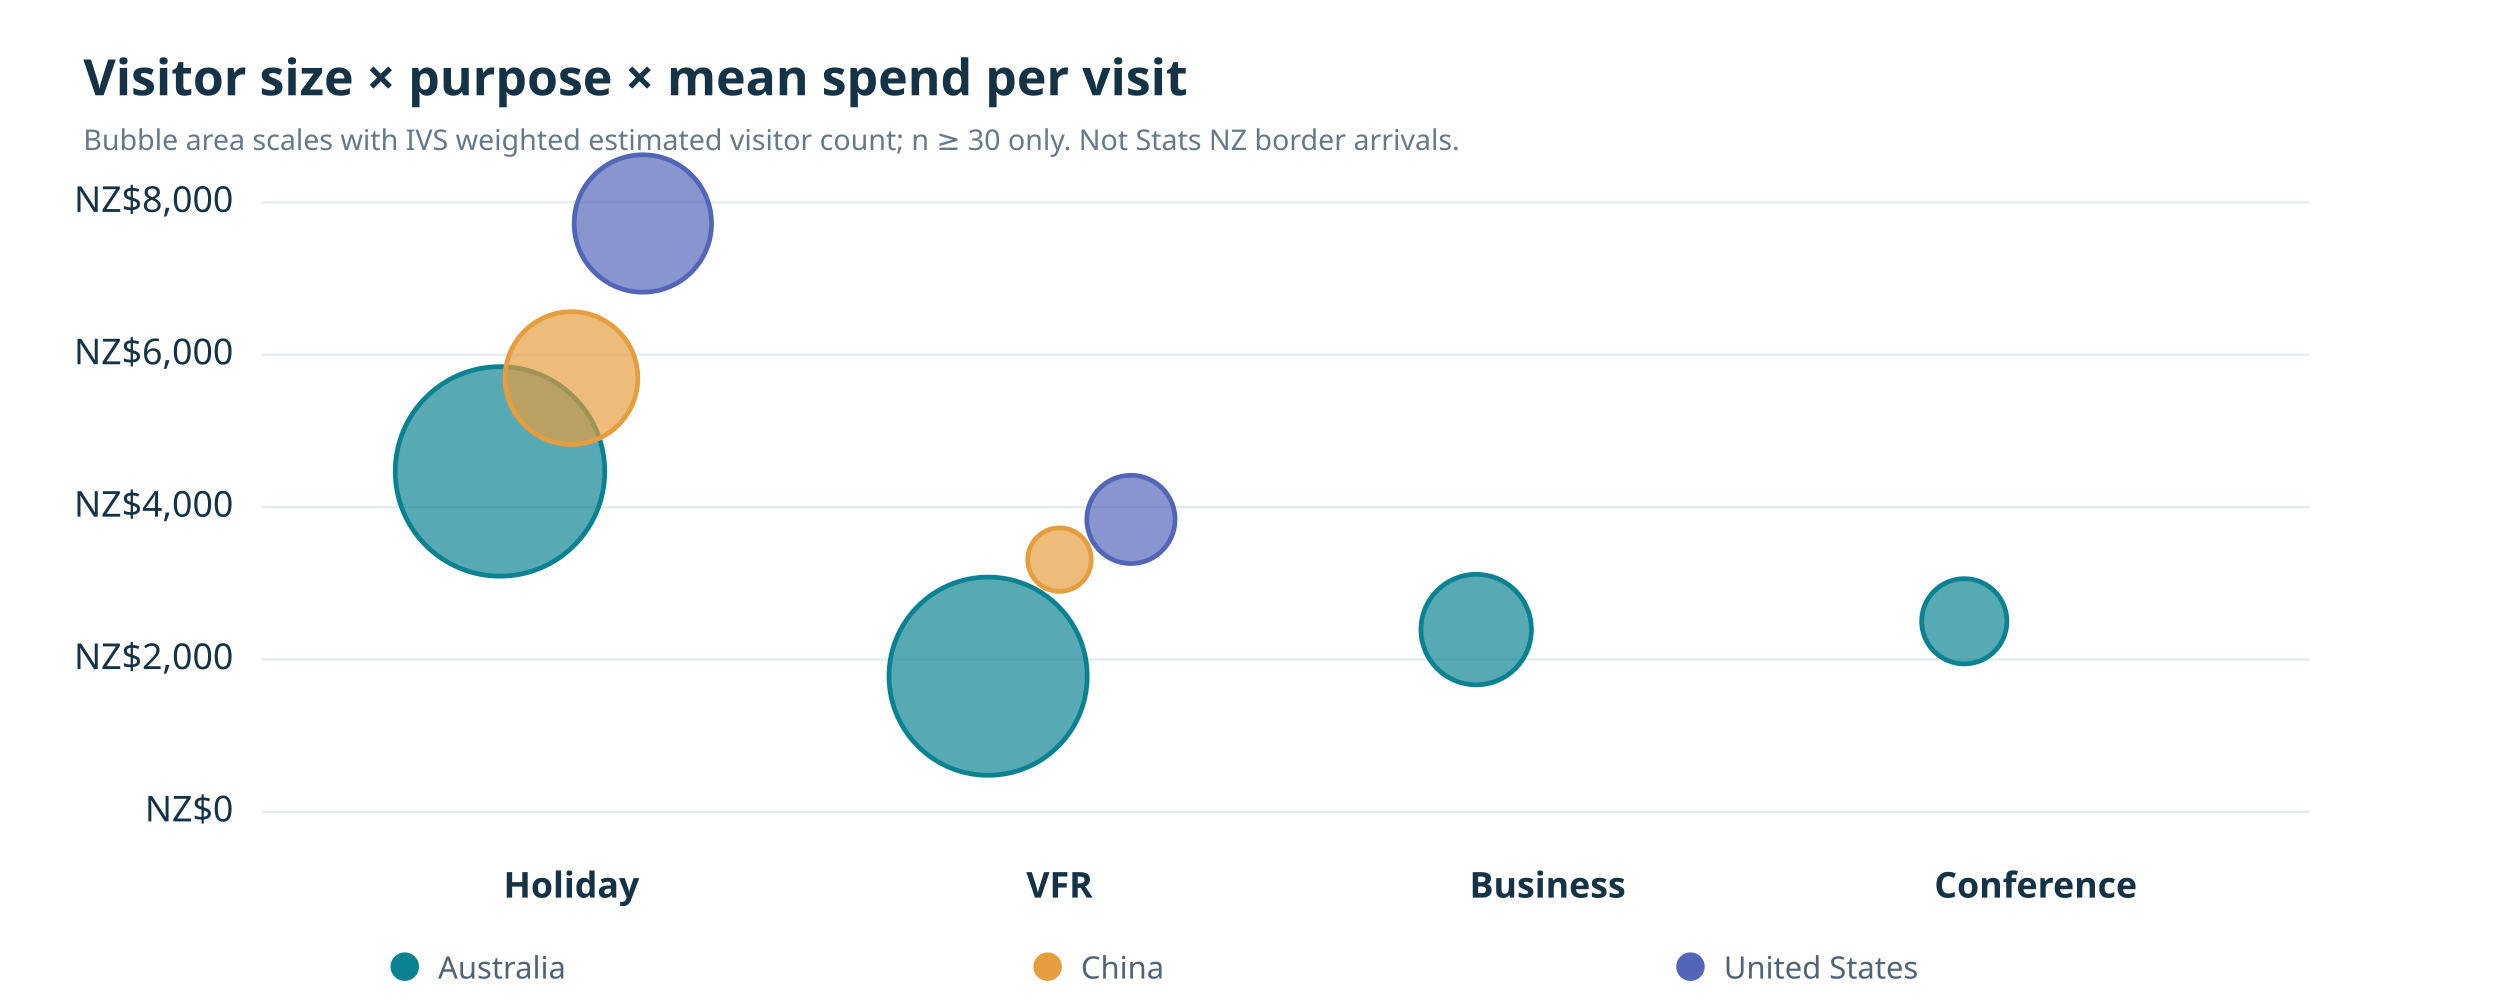
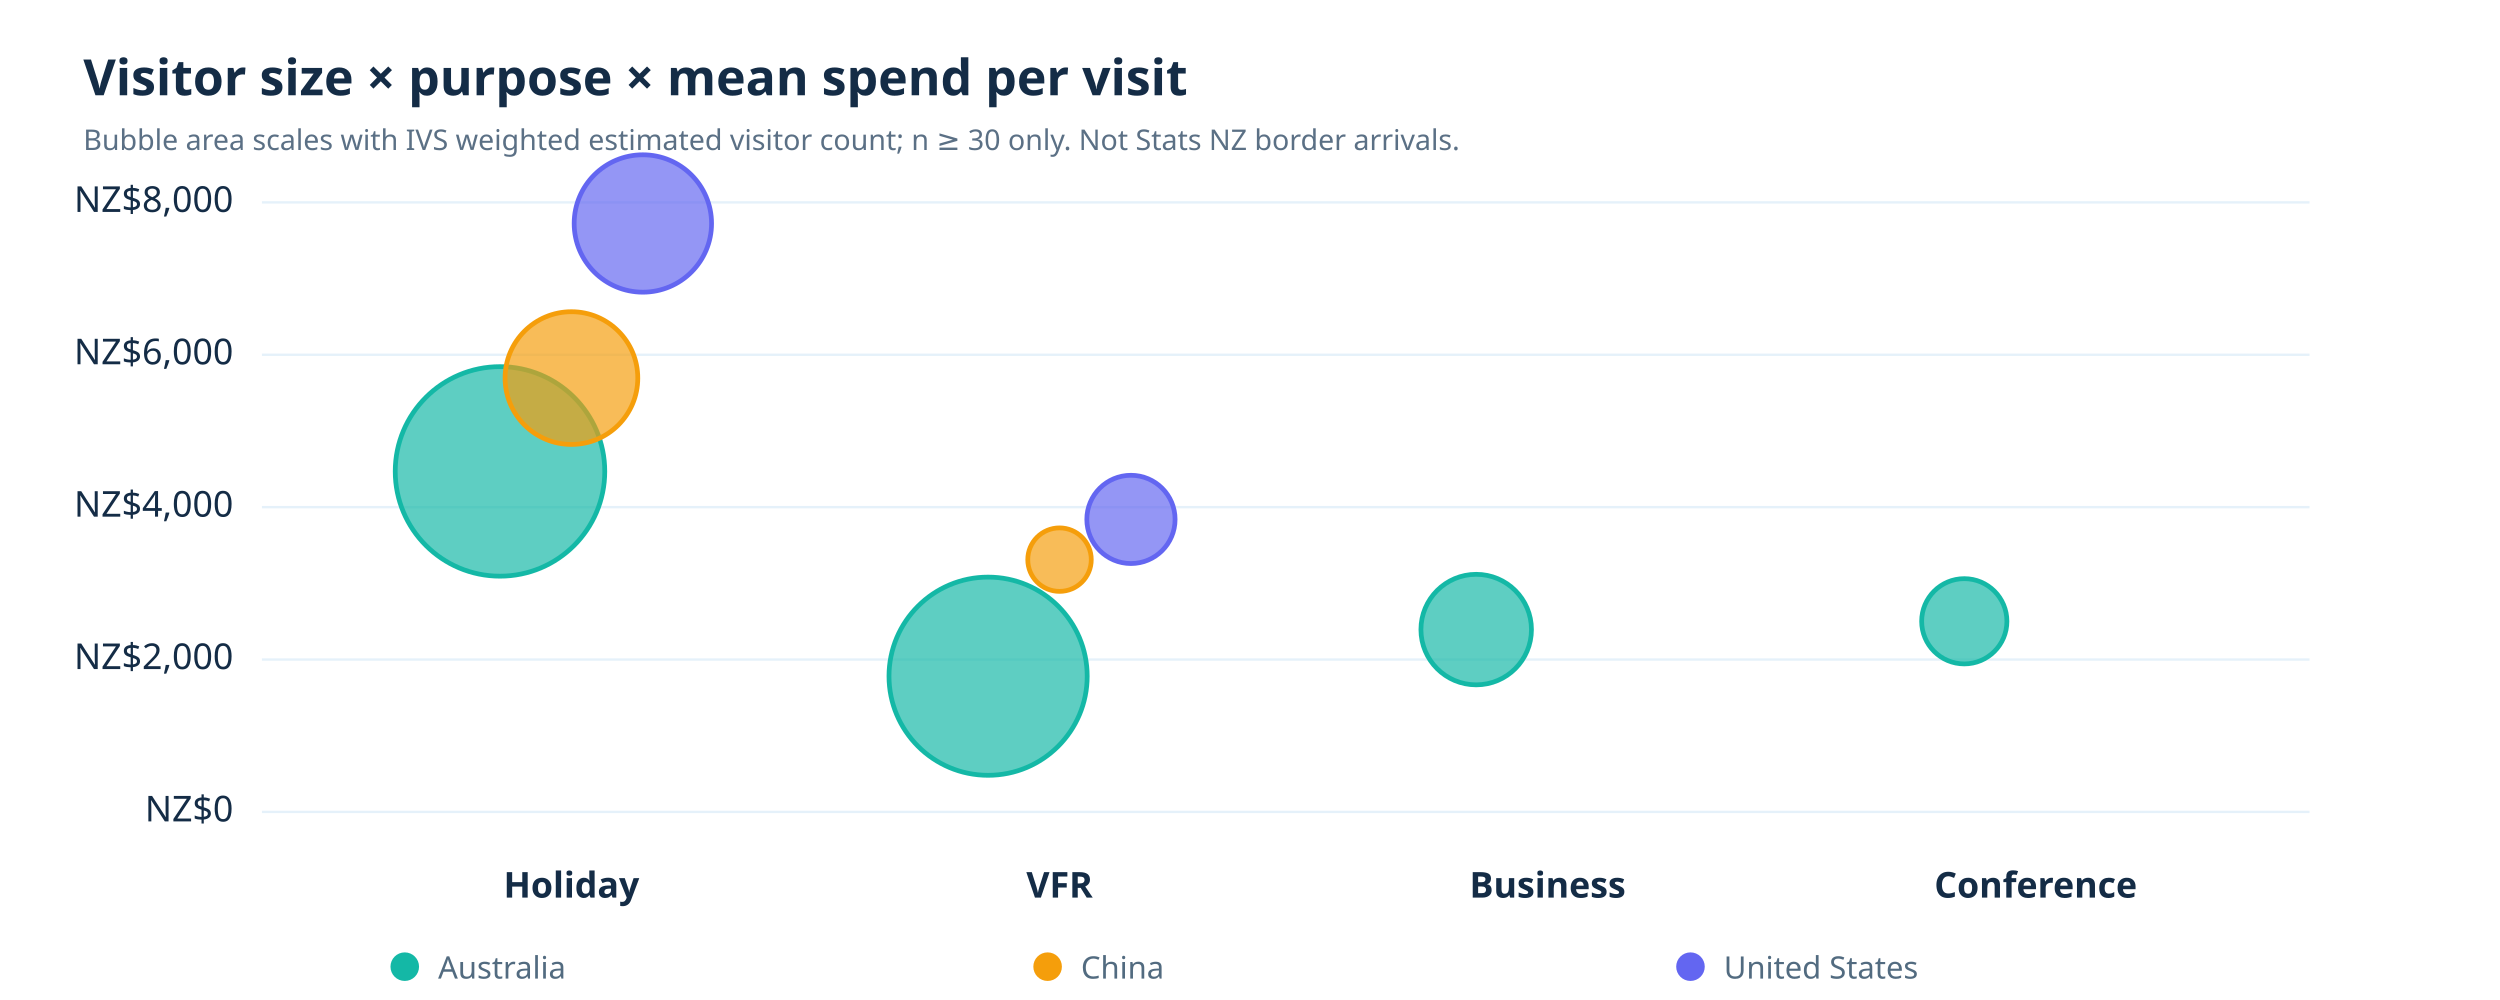
<svg xmlns="http://www.w3.org/2000/svg" width="1050" height="420" viewBox="0 0 1050 420" role="img">
  <rect width="1050" height="420" fill="#fff" />
-   <style>text{font:15px system-ui,Segoe UI,sans-serif;fill:#153347}.small{font-size:12px;fill:#65798a}.title{font-size:21px;font-weight:700}.market{font-size:15px;font-weight:650}.legend{font-size:13px;fill:#506477}</style>
+   <style>text{font:15px system-ui,Segoe UI,sans-serif;fill:#142C46}.small{font-size:12px;fill:#5B7085}.title{font-size:21px;font-weight:700}.market{font-size:15px;font-weight:650}.legend{font-size:13px;fill:#526B80}</style>
  <text x="35" y="40" class="title">Visitor size × purpose × mean spend per visit</text>
  <text x="35" y="63" class="small">Bubble area scales with IVS weighted estimated visitor count; n ≥ 30 only. Not Stats NZ border arrivals.</text>
-   <line x1="110" y1="341" x2="970" y2="341" stroke="#e5ecf0" />
+   <line x1="110" y1="341" x2="970" y2="341" stroke="#E5F1FA" />
  <text x="98" y="345" font-size="12" text-anchor="end">NZ$0</text>
-   <line x1="110" y1="277" x2="970" y2="277" stroke="#e5ecf0" />
+   <line x1="110" y1="277" x2="970" y2="277" stroke="#E5F1FA" />
  <text x="98" y="281" font-size="12" text-anchor="end">NZ$2,000</text>
-   <line x1="110" y1="213" x2="970" y2="213" stroke="#e5ecf0" />
+   <line x1="110" y1="213" x2="970" y2="213" stroke="#E5F1FA" />
  <text x="98" y="217" font-size="12" text-anchor="end">NZ$4,000</text>
-   <line x1="110" y1="149" x2="970" y2="149" stroke="#e5ecf0" />
+   <line x1="110" y1="149" x2="970" y2="149" stroke="#E5F1FA" />
  <text x="98" y="153" font-size="12" text-anchor="end">NZ$6,000</text>
-   <line x1="110" y1="85" x2="970" y2="85" stroke="#e5ecf0" />
+   <line x1="110" y1="85" x2="970" y2="85" stroke="#E5F1FA" />
  <text x="98" y="89" font-size="12" text-anchor="end">NZ$8,000</text>
  <text x="240" y="377" text-anchor="middle" class="market">Holiday</text>
  <text x="445" y="377" text-anchor="middle" class="market">VFR</text>
  <text x="650" y="377" text-anchor="middle" class="market">Business</text>
  <text x="855" y="377" text-anchor="middle" class="market">Conference</text>
-   <circle cx="210" cy="197.992" r="44" fill="#0a8291" fill-opacity=".68" stroke="#0a8291" stroke-width="2" />
-   <circle cx="415" cy="284.008" r="41.62" fill="#0a8291" fill-opacity=".68" stroke="#0a8291" stroke-width="2" />
-   <circle cx="620" cy="264.424" r="23.208" fill="#0a8291" fill-opacity=".68" stroke="#0a8291" stroke-width="2" />
-   <circle cx="825" cy="260.936" r="17.901" fill="#0a8291" fill-opacity=".68" stroke="#0a8291" stroke-width="2" />
-   <circle cx="240" cy="158.792" r="27.87" fill="#e59d3d" fill-opacity=".68" stroke="#e59d3d" stroke-width="2" />
-   <circle cx="445" cy="235.048" r="13.33" fill="#e59d3d" fill-opacity=".68" stroke="#e59d3d" stroke-width="2" />
-   <circle cx="270" cy="93.864" r="28.85" fill="#5365b8" fill-opacity=".68" stroke="#5365b8" stroke-width="2" />
-   <circle cx="475" cy="218.152" r="18.531" fill="#5365b8" fill-opacity=".68" stroke="#5365b8" stroke-width="2" />
-   <circle cx="170" cy="406" r="6" fill="#0a8291" />
+   <circle cx="210" cy="197.992" r="44" fill="#14B8A6" fill-opacity=".68" stroke="#14B8A6" stroke-width="2" />
+   <circle cx="415" cy="284.008" r="41.62" fill="#14B8A6" fill-opacity=".68" stroke="#14B8A6" stroke-width="2" />
+   <circle cx="620" cy="264.424" r="23.208" fill="#14B8A6" fill-opacity=".68" stroke="#14B8A6" stroke-width="2" />
+   <circle cx="825" cy="260.936" r="17.901" fill="#14B8A6" fill-opacity=".68" stroke="#14B8A6" stroke-width="2" />
+   <circle cx="240" cy="158.792" r="27.87" fill="#F59E0B" fill-opacity=".68" stroke="#F59E0B" stroke-width="2" />
+   <circle cx="445" cy="235.048" r="13.33" fill="#F59E0B" fill-opacity=".68" stroke="#F59E0B" stroke-width="2" />
+   <circle cx="270" cy="93.864" r="28.85" fill="#6366F1" fill-opacity=".68" stroke="#6366F1" stroke-width="2" />
+   <circle cx="475" cy="218.152" r="18.531" fill="#6366F1" fill-opacity=".68" stroke="#6366F1" stroke-width="2" />
+   <circle cx="170" cy="406" r="6" fill="#14B8A6" />
  <text x="184" y="411" class="legend">Australia</text>
-   <circle cx="440" cy="406" r="6" fill="#e59d3d" />
+   <circle cx="440" cy="406" r="6" fill="#F59E0B" />
  <text x="454" y="411" class="legend">China</text>
-   <circle cx="710" cy="406" r="6" fill="#5365b8" />
+   <circle cx="710" cy="406" r="6" fill="#6366F1" />
  <text x="724" y="411" class="legend">United States</text>
</svg>
